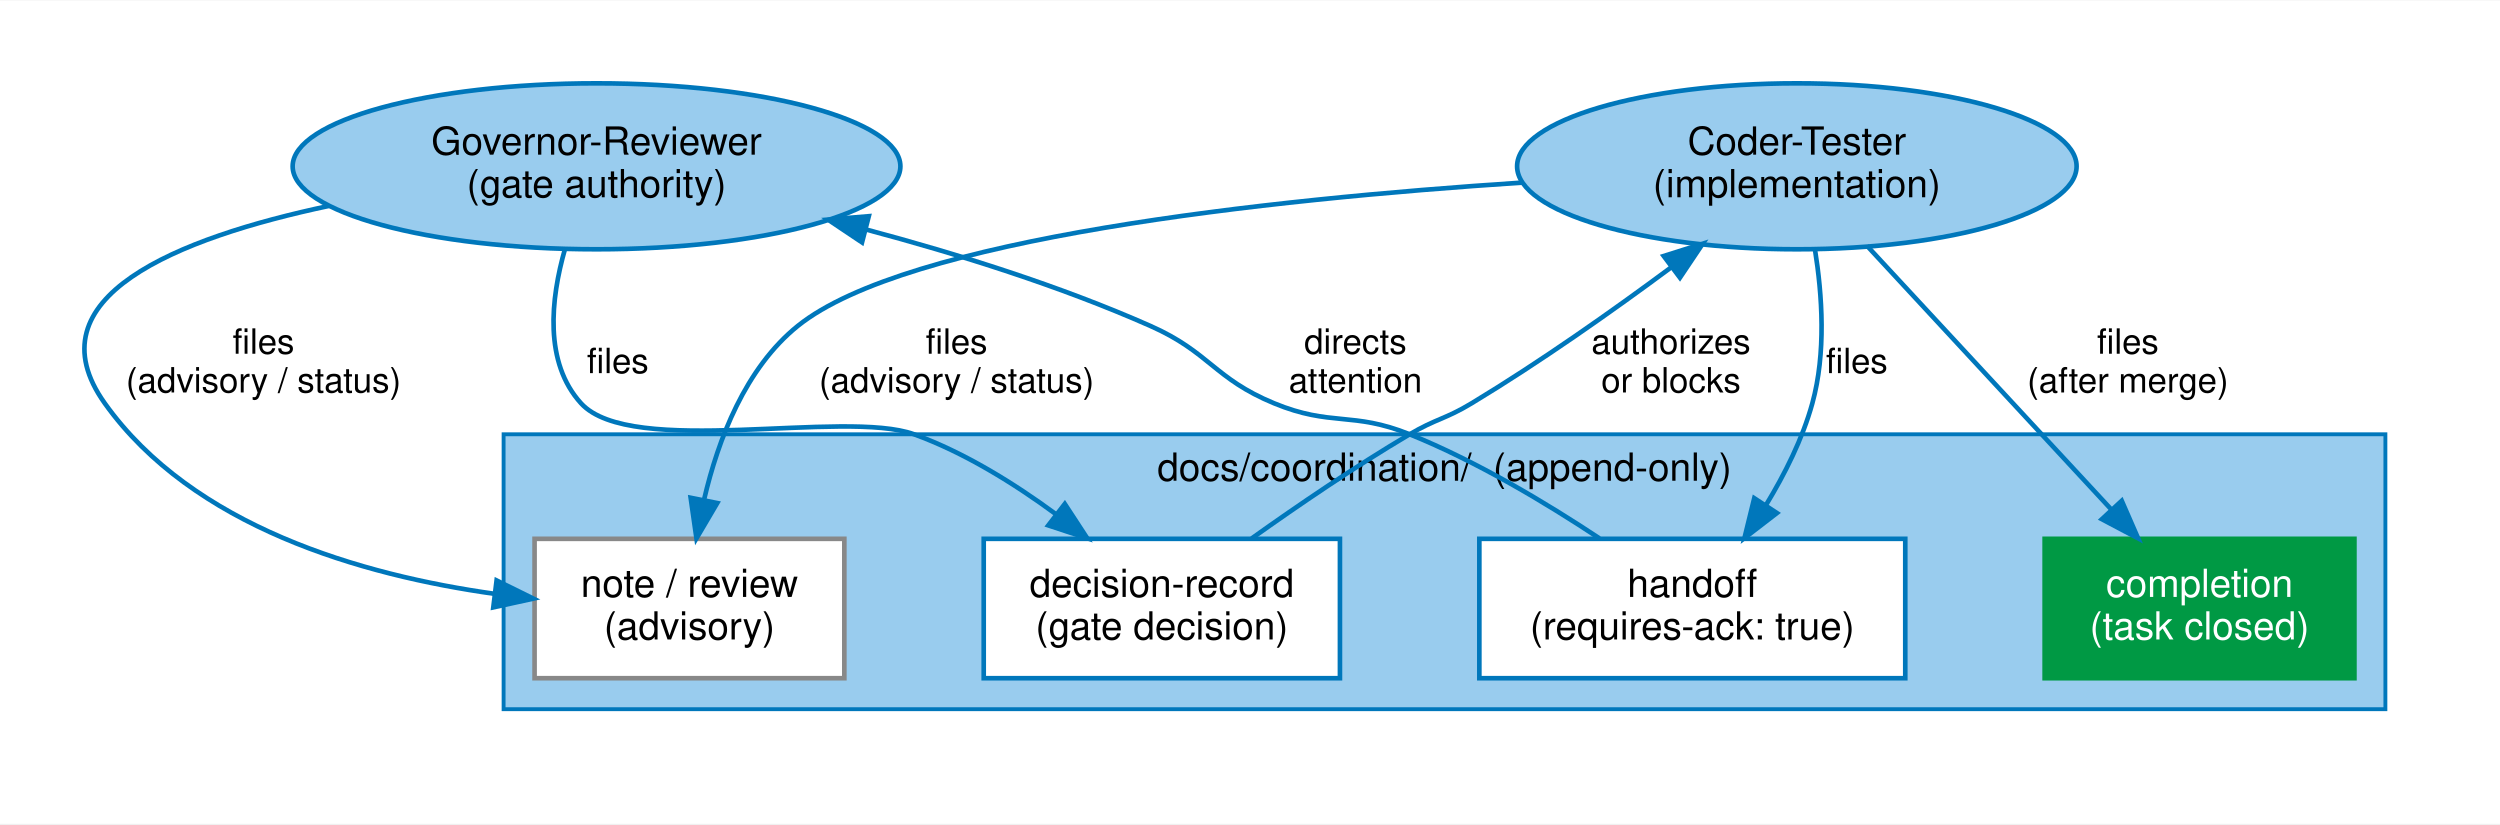
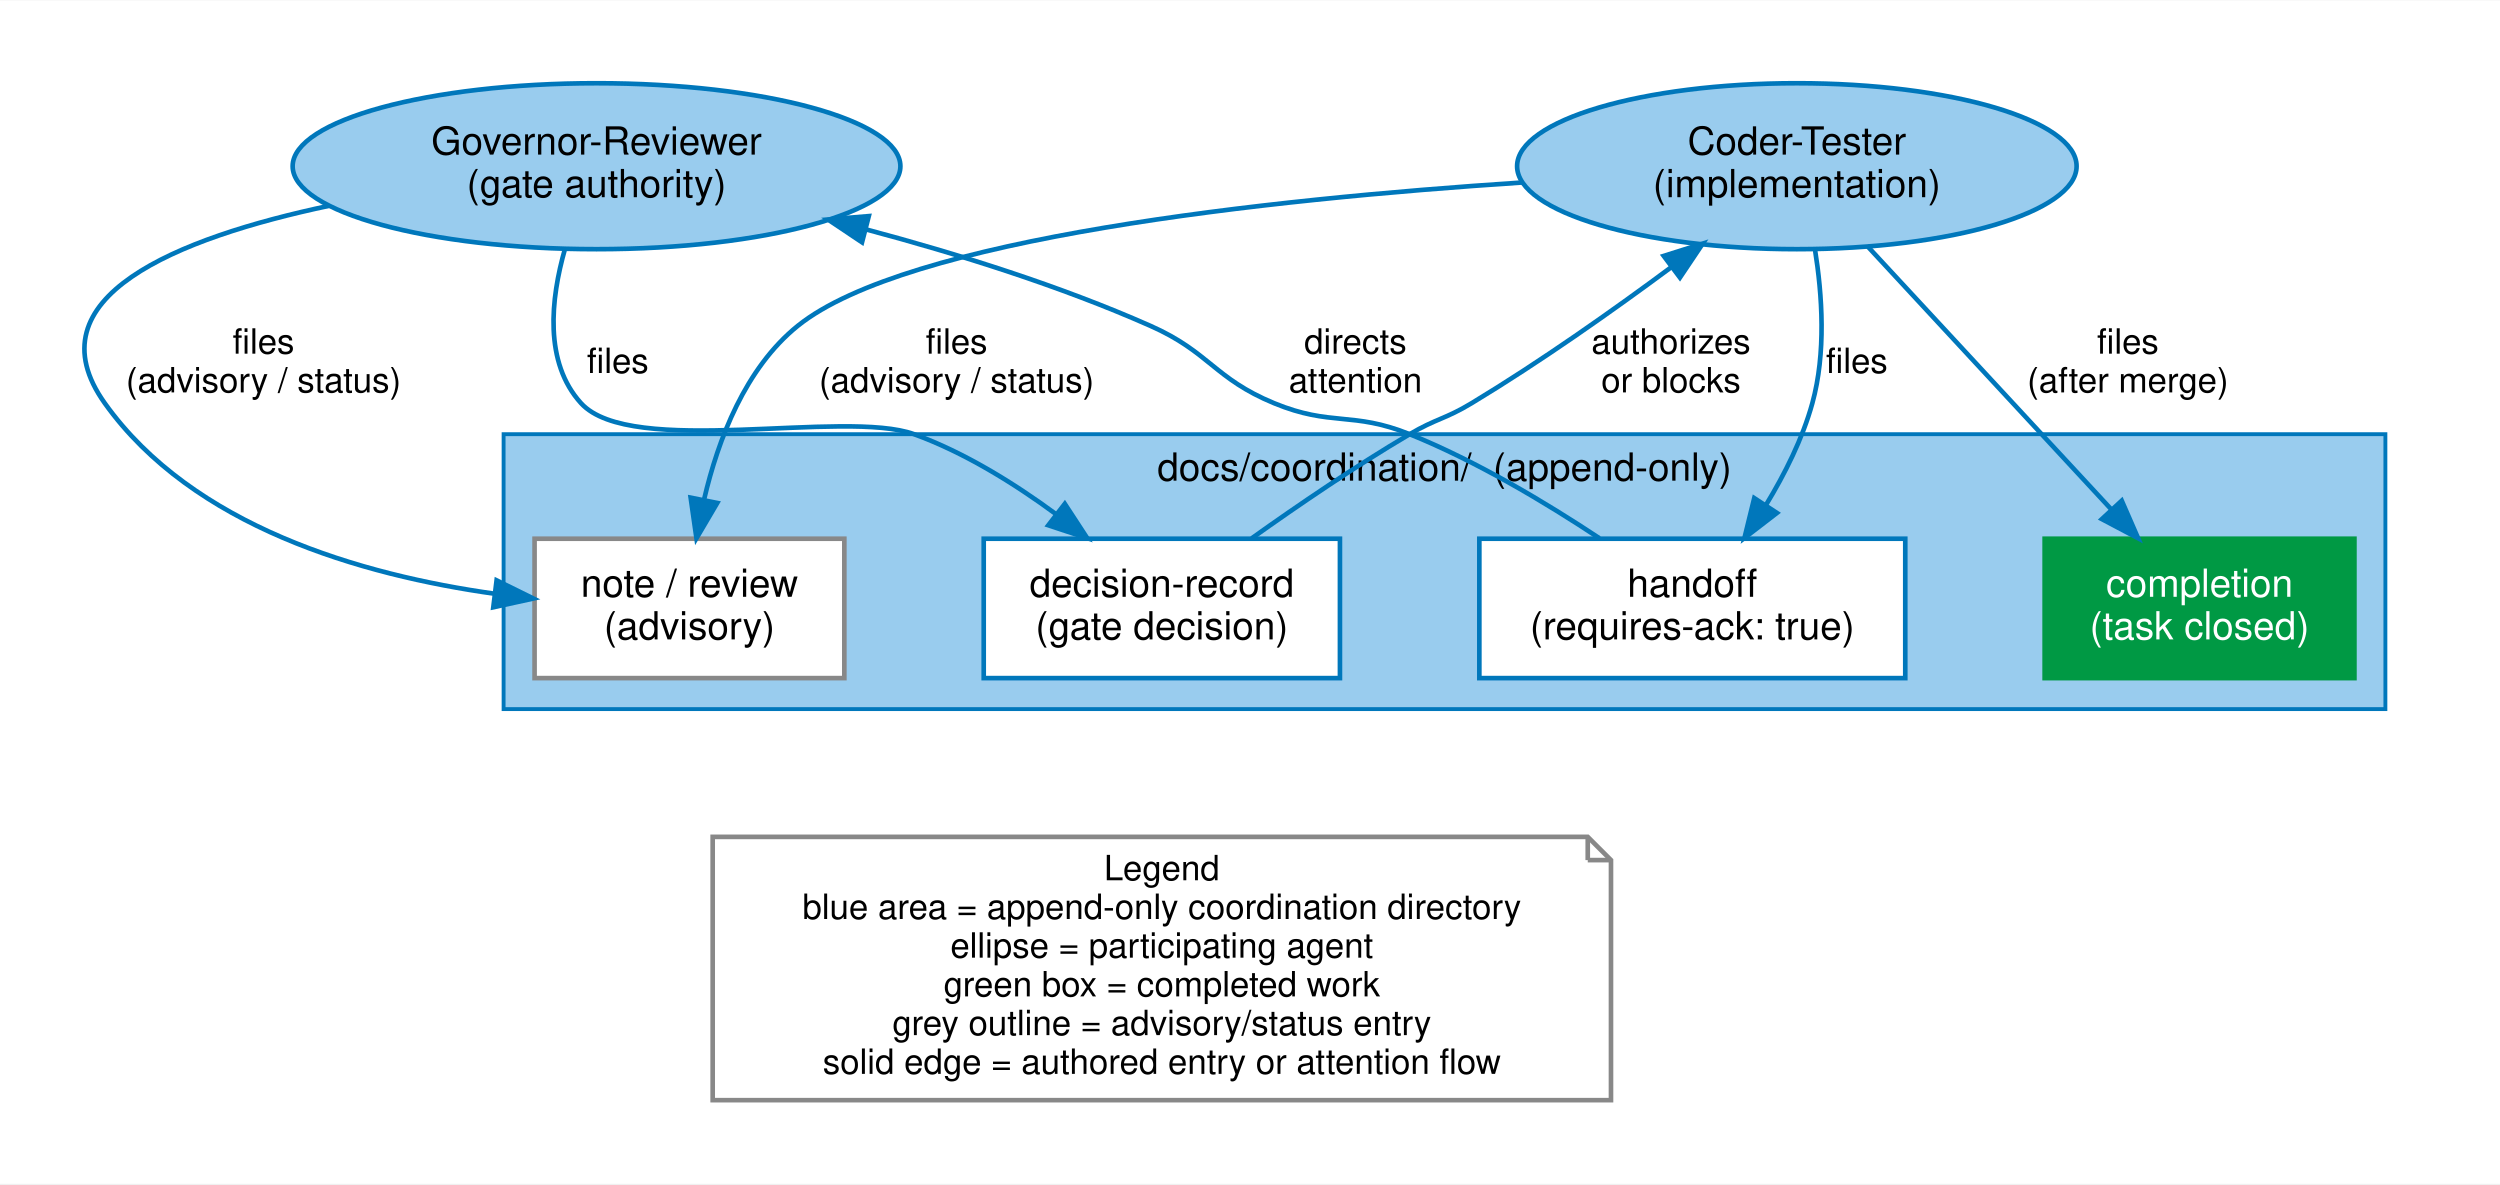
- <svg xmlns="http://www.w3.org/2000/svg" width="646pt" height="213pt" viewBox="0.00 0.00 645.66 212.63">
-   <g id="graph0" class="graph" transform="scale(1 1) rotate(0) translate(21.6 191.03)">
-     <polygon fill="white" stroke="transparent" points="-21.6,21.6 -21.6,-191.03 624.06,-191.03 624.06,21.6 -21.6,21.6" />
+ <svg xmlns="http://www.w3.org/2000/svg" width="646pt" height="306pt" viewBox="0.00 0.00 645.66 305.63">
+   <g id="graph0" class="graph" transform="scale(1 1) rotate(0) translate(21.6 284.03)">
+     <polygon fill="white" stroke="transparent" points="-21.6,21.6 -21.6,-284.03 624.06,-284.03 624.06,21.6 -21.6,21.6" />
    <g id="clust1" class="cluster">
-       <polygon fill="#99ccee" stroke="#0077bb" points="108.46,-8 108.46,-79 594.46,-79 594.46,-8 108.46,-8" />
-       <text text-anchor="middle" x="351.46" y="-67" font-family="Helvetica,sans-Serif" font-size="10.00">docs/coordination/  (append-only)</text>
+       <polygon fill="#99ccee" stroke="#0077bb" points="108.46,-101 108.46,-172 594.46,-172 594.46,-101 108.46,-101" />
+       <text text-anchor="middle" x="351.46" y="-160" font-family="Helvetica,sans-Serif" font-size="10.00">docs/coordination/  (append-only)</text>
    </g>
    <g id="node1" class="node">
-       <polygon fill="white" stroke="#0077bb" stroke-width="1.2" points="470.46,-52 360.46,-52 360.46,-16 470.46,-16 470.46,-52" />
-       <text text-anchor="middle" x="415.46" y="-37" font-family="Helvetica,sans-Serif" font-size="10.00">handoff</text>
-       <text text-anchor="middle" x="415.46" y="-26" font-family="Helvetica,sans-Serif" font-size="10.00">(requires-ack: true)</text>
+       <polygon fill="white" stroke="#0077bb" stroke-width="1.2" points="470.46,-145 360.46,-145 360.46,-109 470.46,-109 470.46,-145" />
+       <text text-anchor="middle" x="415.46" y="-130" font-family="Helvetica,sans-Serif" font-size="10.00">handoff</text>
+       <text text-anchor="middle" x="415.46" y="-119" font-family="Helvetica,sans-Serif" font-size="10.00">(requires-ack: true)</text>
    </g>
    <g id="node6" class="node">
-       <ellipse fill="#99ccee" stroke="#0077bb" stroke-width="1.2" cx="132.46" cy="-148.21" rx="78.48" ry="21.43" />
-       <text text-anchor="middle" x="132.46" y="-151.21" font-family="Helvetica,sans-Serif" font-size="10.00">Governor-Reviewer</text>
-       <text text-anchor="middle" x="132.46" y="-140.21" font-family="Helvetica,sans-Serif" font-size="10.00">(gate authority)</text>
+       <ellipse fill="#99ccee" stroke="#0077bb" stroke-width="1.2" cx="132.46" cy="-241.21" rx="78.48" ry="21.43" />
+       <text text-anchor="middle" x="132.46" y="-244.21" font-family="Helvetica,sans-Serif" font-size="10.00">Governor-Reviewer</text>
+       <text text-anchor="middle" x="132.46" y="-233.21" font-family="Helvetica,sans-Serif" font-size="10.00">(gate authority)</text>
    </g>
    <g id="edge2" class="edge">
-       <path fill="none" stroke="#0077bb" stroke-width="1.2" d="M391.48,-52.12C377.71,-61.25 359.75,-72.02 342.46,-79 327.67,-84.97 322.21,-80.91 307.46,-87 291.96,-93.4 290.8,-100.22 275.46,-107 252.25,-117.27 225.74,-125.58 201.91,-131.93" />
-       <polygon fill="#0077bb" stroke="#0077bb" stroke-width="1.2" points="201.03,-128.55 192.23,-134.44 202.78,-135.32 201.03,-128.55" />
-       <text text-anchor="middle" x="328.46" y="-99.8" font-family="Helvetica,sans-Serif" font-size="9.00">directs</text>
-       <text text-anchor="middle" x="328.46" y="-89.8" font-family="Helvetica,sans-Serif" font-size="9.00">attention</text>
+       <path fill="none" stroke="#0077bb" stroke-width="1.2" d="M391.48,-145.12C377.71,-154.25 359.75,-165.02 342.46,-172 327.67,-177.97 322.21,-173.91 307.46,-180 291.96,-186.4 290.8,-193.22 275.46,-200 252.25,-210.27 225.74,-218.58 201.91,-224.93" />
+       <polygon fill="#0077bb" stroke="#0077bb" stroke-width="1.2" points="201.03,-221.55 192.23,-227.44 202.78,-228.32 201.03,-221.55" />
+       <text text-anchor="middle" x="328.46" y="-192.8" font-family="Helvetica,sans-Serif" font-size="9.00">directs</text>
+       <text text-anchor="middle" x="328.46" y="-182.8" font-family="Helvetica,sans-Serif" font-size="9.00">attention</text>
    </g>
    <g id="node2" class="node">
-       <polygon fill="white" stroke="#0077bb" stroke-width="1.2" points="324.46,-52 232.46,-52 232.46,-16 324.46,-16 324.46,-52" />
-       <text text-anchor="middle" x="278.46" y="-37" font-family="Helvetica,sans-Serif" font-size="10.00">decision-record</text>
-       <text text-anchor="middle" x="278.46" y="-26" font-family="Helvetica,sans-Serif" font-size="10.00">(gate decision)</text>
+       <polygon fill="white" stroke="#0077bb" stroke-width="1.2" points="324.46,-145 232.46,-145 232.46,-109 324.46,-109 324.46,-145" />
+       <text text-anchor="middle" x="278.46" y="-130" font-family="Helvetica,sans-Serif" font-size="10.00">decision-record</text>
+       <text text-anchor="middle" x="278.46" y="-119" font-family="Helvetica,sans-Serif" font-size="10.00">(gate decision)</text>
    </g>
    <g id="node5" class="node">
-       <ellipse fill="#99ccee" stroke="#0077bb" stroke-width="1.2" cx="442.46" cy="-148.21" rx="72.25" ry="21.43" />
-       <text text-anchor="middle" x="442.46" y="-151.21" font-family="Helvetica,sans-Serif" font-size="10.00">Coder-Tester</text>
-       <text text-anchor="middle" x="442.46" y="-140.21" font-family="Helvetica,sans-Serif" font-size="10.00">(implementation)</text>
+       <ellipse fill="#99ccee" stroke="#0077bb" stroke-width="1.2" cx="442.46" cy="-241.21" rx="72.25" ry="21.43" />
+       <text text-anchor="middle" x="442.46" y="-244.21" font-family="Helvetica,sans-Serif" font-size="10.00">Coder-Tester</text>
+       <text text-anchor="middle" x="442.46" y="-233.21" font-family="Helvetica,sans-Serif" font-size="10.00">(implementation)</text>
    </g>
    <g id="edge4" class="edge">
-       <path fill="none" stroke="#0077bb" stroke-width="1.2" d="M301.66,-52.1C313.59,-60.6 328.53,-70.78 342.46,-79 349.31,-83.04 351.66,-82.89 358.46,-87 376.09,-97.64 394.8,-110.83 410.07,-122.16" />
-       <polygon fill="#0077bb" stroke="#0077bb" stroke-width="1.2" points="408.07,-125.04 418.17,-128.23 412.27,-119.44 408.07,-125.04" />
-       <text text-anchor="middle" x="409.96" y="-99.8" font-family="Helvetica,sans-Serif" font-size="9.00">authorizes</text>
-       <text text-anchor="middle" x="409.96" y="-89.8" font-family="Helvetica,sans-Serif" font-size="9.00">or blocks</text>
+       <path fill="none" stroke="#0077bb" stroke-width="1.2" d="M301.66,-145.1C313.59,-153.6 328.53,-163.78 342.46,-172 349.31,-176.04 351.66,-175.89 358.46,-180 376.09,-190.64 394.8,-203.83 410.07,-215.16" />
+       <polygon fill="#0077bb" stroke="#0077bb" stroke-width="1.2" points="408.07,-218.04 418.17,-221.23 412.27,-212.44 408.07,-218.04" />
+       <text text-anchor="middle" x="409.96" y="-192.8" font-family="Helvetica,sans-Serif" font-size="9.00">authorizes</text>
+       <text text-anchor="middle" x="409.96" y="-182.8" font-family="Helvetica,sans-Serif" font-size="9.00">or blocks</text>
+     </g>
+     <g id="node7" class="node">
+       <polygon fill="white" stroke="#888888" stroke-width="1.2" points="388.46,-68 162.46,-68 162.46,0 394.46,0 394.46,-62 388.46,-68" />
+       <polyline fill="none" stroke="#888888" stroke-width="1.2" points="388.46,-68 388.46,-62 " />
+       <polyline fill="none" stroke="#888888" stroke-width="1.2" points="394.46,-62 388.46,-62 " />
+       <text text-anchor="middle" x="278.46" y="-56.8" font-family="Helvetica,sans-Serif" font-size="9.00">Legend</text>
+       <text text-anchor="middle" x="278.46" y="-46.8" font-family="Helvetica,sans-Serif" font-size="9.00">blue area = append-only coordination directory</text>
+       <text text-anchor="middle" x="278.46" y="-36.8" font-family="Helvetica,sans-Serif" font-size="9.00">ellipse = participating agent</text>
+       <text text-anchor="middle" x="278.46" y="-26.8" font-family="Helvetica,sans-Serif" font-size="9.00">green box = completed work</text>
+       <text text-anchor="middle" x="278.46" y="-16.8" font-family="Helvetica,sans-Serif" font-size="9.00">grey outline = advisory/status entry</text>
+       <text text-anchor="middle" x="278.46" y="-6.8" font-family="Helvetica,sans-Serif" font-size="9.00">solid edge = authored entry or attention flow</text>
    </g>
    <g id="node3" class="node">
-       <polygon fill="#009944" stroke="#009944" stroke-width="1.2" points="586.46,-52 506.46,-52 506.46,-16 586.46,-16 586.46,-52" />
-       <text text-anchor="middle" x="546.46" y="-37" font-family="Helvetica,sans-Serif" font-size="10.00" fill="white">completion</text>
-       <text text-anchor="middle" x="546.46" y="-26" font-family="Helvetica,sans-Serif" font-size="10.00" fill="white">(task closed)</text>
+       <polygon fill="#009944" stroke="#009944" stroke-width="1.2" points="586.46,-145 506.46,-145 506.46,-109 586.46,-109 586.46,-145" />
+       <text text-anchor="middle" x="546.46" y="-130" font-family="Helvetica,sans-Serif" font-size="10.00" fill="white">completion</text>
+       <text text-anchor="middle" x="546.46" y="-119" font-family="Helvetica,sans-Serif" font-size="10.00" fill="white">(task closed)</text>
    </g>
    <g id="node4" class="node">
-       <polygon fill="white" stroke="#888888" stroke-width="1.2" points="196.46,-52 116.46,-52 116.46,-16 196.46,-16 196.46,-52" />
-       <text text-anchor="middle" x="156.46" y="-37" font-family="Helvetica,sans-Serif" font-size="10.00">note / review</text>
-       <text text-anchor="middle" x="156.46" y="-26" font-family="Helvetica,sans-Serif" font-size="10.00">(advisory)</text>
+       <polygon fill="white" stroke="#888888" stroke-width="1.2" points="196.46,-145 116.46,-145 116.46,-109 196.46,-109 196.46,-145" />
+       <text text-anchor="middle" x="156.46" y="-130" font-family="Helvetica,sans-Serif" font-size="10.00">note / review</text>
+       <text text-anchor="middle" x="156.46" y="-119" font-family="Helvetica,sans-Serif" font-size="10.00">(advisory)</text>
    </g>
    <g id="edge1" class="edge">
-       <path fill="none" stroke="#0077bb" stroke-width="1.2" d="M447.13,-126.8C449.03,-114.98 450.03,-99.93 446.46,-87 443.95,-77.87 439.36,-68.73 434.48,-60.71" />
-       <polygon fill="#0077bb" stroke="#0077bb" stroke-width="1.2" points="437.32,-58.66 428.93,-52.2 431.46,-62.49 437.32,-58.66" />
-       <text text-anchor="middle" x="457.96" y="-94.8" font-family="Helvetica,sans-Serif" font-size="9.00">files</text>
+       <path fill="none" stroke="#0077bb" stroke-width="1.2" d="M447.13,-219.8C449.03,-207.98 450.03,-192.93 446.46,-180 443.95,-170.87 439.36,-161.73 434.48,-153.71" />
+       <polygon fill="#0077bb" stroke="#0077bb" stroke-width="1.2" points="437.32,-151.66 428.93,-145.2 431.46,-155.49 437.32,-151.66" />
+       <text text-anchor="middle" x="457.96" y="-187.8" font-family="Helvetica,sans-Serif" font-size="9.00">files</text>
    </g>
    <g id="edge5" class="edge">
-       <path fill="none" stroke="#0077bb" stroke-width="1.2" d="M460.58,-127.67C478.12,-108.74 504.79,-79.97 523.74,-59.51" />
-       <polygon fill="#0077bb" stroke="#0077bb" stroke-width="1.2" points="526.37,-61.83 530.6,-52.12 521.23,-57.07 526.37,-61.83" />
-       <text text-anchor="middle" x="527.96" y="-99.8" font-family="Helvetica,sans-Serif" font-size="9.00">files</text>
-       <text text-anchor="middle" x="527.96" y="-89.8" font-family="Helvetica,sans-Serif" font-size="9.00">(after merge)</text>
+       <path fill="none" stroke="#0077bb" stroke-width="1.2" d="M460.58,-220.67C478.12,-201.74 504.79,-172.97 523.74,-152.51" />
+       <polygon fill="#0077bb" stroke="#0077bb" stroke-width="1.2" points="526.37,-154.83 530.6,-145.12 521.23,-150.07 526.37,-154.83" />
+       <text text-anchor="middle" x="527.96" y="-192.8" font-family="Helvetica,sans-Serif" font-size="9.00">files</text>
+       <text text-anchor="middle" x="527.96" y="-182.8" font-family="Helvetica,sans-Serif" font-size="9.00">(after merge)</text>
    </g>
    <g id="edge6" class="edge">
-       <path fill="none" stroke="#0077bb" stroke-width="1.2" d="M371.51,-144C305.27,-139.63 212.55,-129.58 184.46,-107 170.88,-96.07 163.87,-77.68 160.26,-62.22" />
-       <polygon fill="#0077bb" stroke="#0077bb" stroke-width="1.2" points="163.64,-61.24 158.27,-52.11 156.77,-62.6 163.64,-61.24" />
-       <text text-anchor="middle" x="225.46" y="-99.8" font-family="Helvetica,sans-Serif" font-size="9.00">files</text>
-       <text text-anchor="middle" x="225.46" y="-89.8" font-family="Helvetica,sans-Serif" font-size="9.00">(advisory / status)</text>
+       <path fill="none" stroke="#0077bb" stroke-width="1.2" d="M371.51,-237C305.27,-232.63 212.55,-222.58 184.46,-200 170.88,-189.07 163.87,-170.68 160.26,-155.22" />
+       <polygon fill="#0077bb" stroke="#0077bb" stroke-width="1.2" points="163.64,-154.24 158.27,-145.11 156.77,-155.6 163.64,-154.24" />
+       <text text-anchor="middle" x="225.46" y="-192.8" font-family="Helvetica,sans-Serif" font-size="9.00">files</text>
+       <text text-anchor="middle" x="225.46" y="-182.8" font-family="Helvetica,sans-Serif" font-size="9.00">(advisory / status)</text>
    </g>
    <g id="edge3" class="edge">
-       <path fill="none" stroke="#0077bb" stroke-width="1.2" d="M124.32,-126.87C120.6,-113.87 118.87,-97.53 128.46,-87 141.39,-72.81 196.42,-85.54 214.46,-79 227.47,-74.29 240.33,-66.29 251.07,-58.39" />
-       <polygon fill="#0077bb" stroke="#0077bb" stroke-width="1.2" points="253.4,-61.02 259.19,-52.15 249.13,-55.47 253.4,-61.02" />
-       <text text-anchor="middle" x="137.96" y="-94.8" font-family="Helvetica,sans-Serif" font-size="9.00">files</text>
+       <path fill="none" stroke="#0077bb" stroke-width="1.2" d="M124.32,-219.87C120.6,-206.87 118.87,-190.53 128.46,-180 141.39,-165.81 196.42,-178.54 214.46,-172 227.47,-167.29 240.33,-159.29 251.07,-151.39" />
+       <polygon fill="#0077bb" stroke="#0077bb" stroke-width="1.2" points="253.4,-154.02 259.19,-145.15 249.13,-148.47 253.4,-154.02" />
+       <text text-anchor="middle" x="137.96" y="-187.8" font-family="Helvetica,sans-Serif" font-size="9.00">files</text>
    </g>
    <g id="edge7" class="edge">
-       <path fill="none" stroke="#0077bb" stroke-width="1.2" d="M63.5,-138.01C24.06,-129.66 -14.02,-114.32 5.46,-87 28.18,-55.16 71.71,-42.62 106.22,-37.78" />
-       <polygon fill="#0077bb" stroke="#0077bb" stroke-width="1.2" points="106.65,-41.25 116.15,-36.56 105.8,-34.3 106.65,-41.25" />
-       <text text-anchor="middle" x="46.46" y="-99.8" font-family="Helvetica,sans-Serif" font-size="9.00">files</text>
-       <text text-anchor="middle" x="46.46" y="-89.8" font-family="Helvetica,sans-Serif" font-size="9.00">(advisory / status)</text>
+       <path fill="none" stroke="#0077bb" stroke-width="1.2" d="M63.5,-231.01C24.06,-222.66 -14.02,-207.32 5.46,-180 28.18,-148.16 71.71,-135.62 106.22,-130.78" />
+       <polygon fill="#0077bb" stroke="#0077bb" stroke-width="1.2" points="106.65,-134.25 116.15,-129.56 105.8,-127.3 106.65,-134.25" />
+       <text text-anchor="middle" x="46.46" y="-192.8" font-family="Helvetica,sans-Serif" font-size="9.00">files</text>
+       <text text-anchor="middle" x="46.46" y="-182.8" font-family="Helvetica,sans-Serif" font-size="9.00">(advisory / status)</text>
    </g>
  </g>
</svg>
